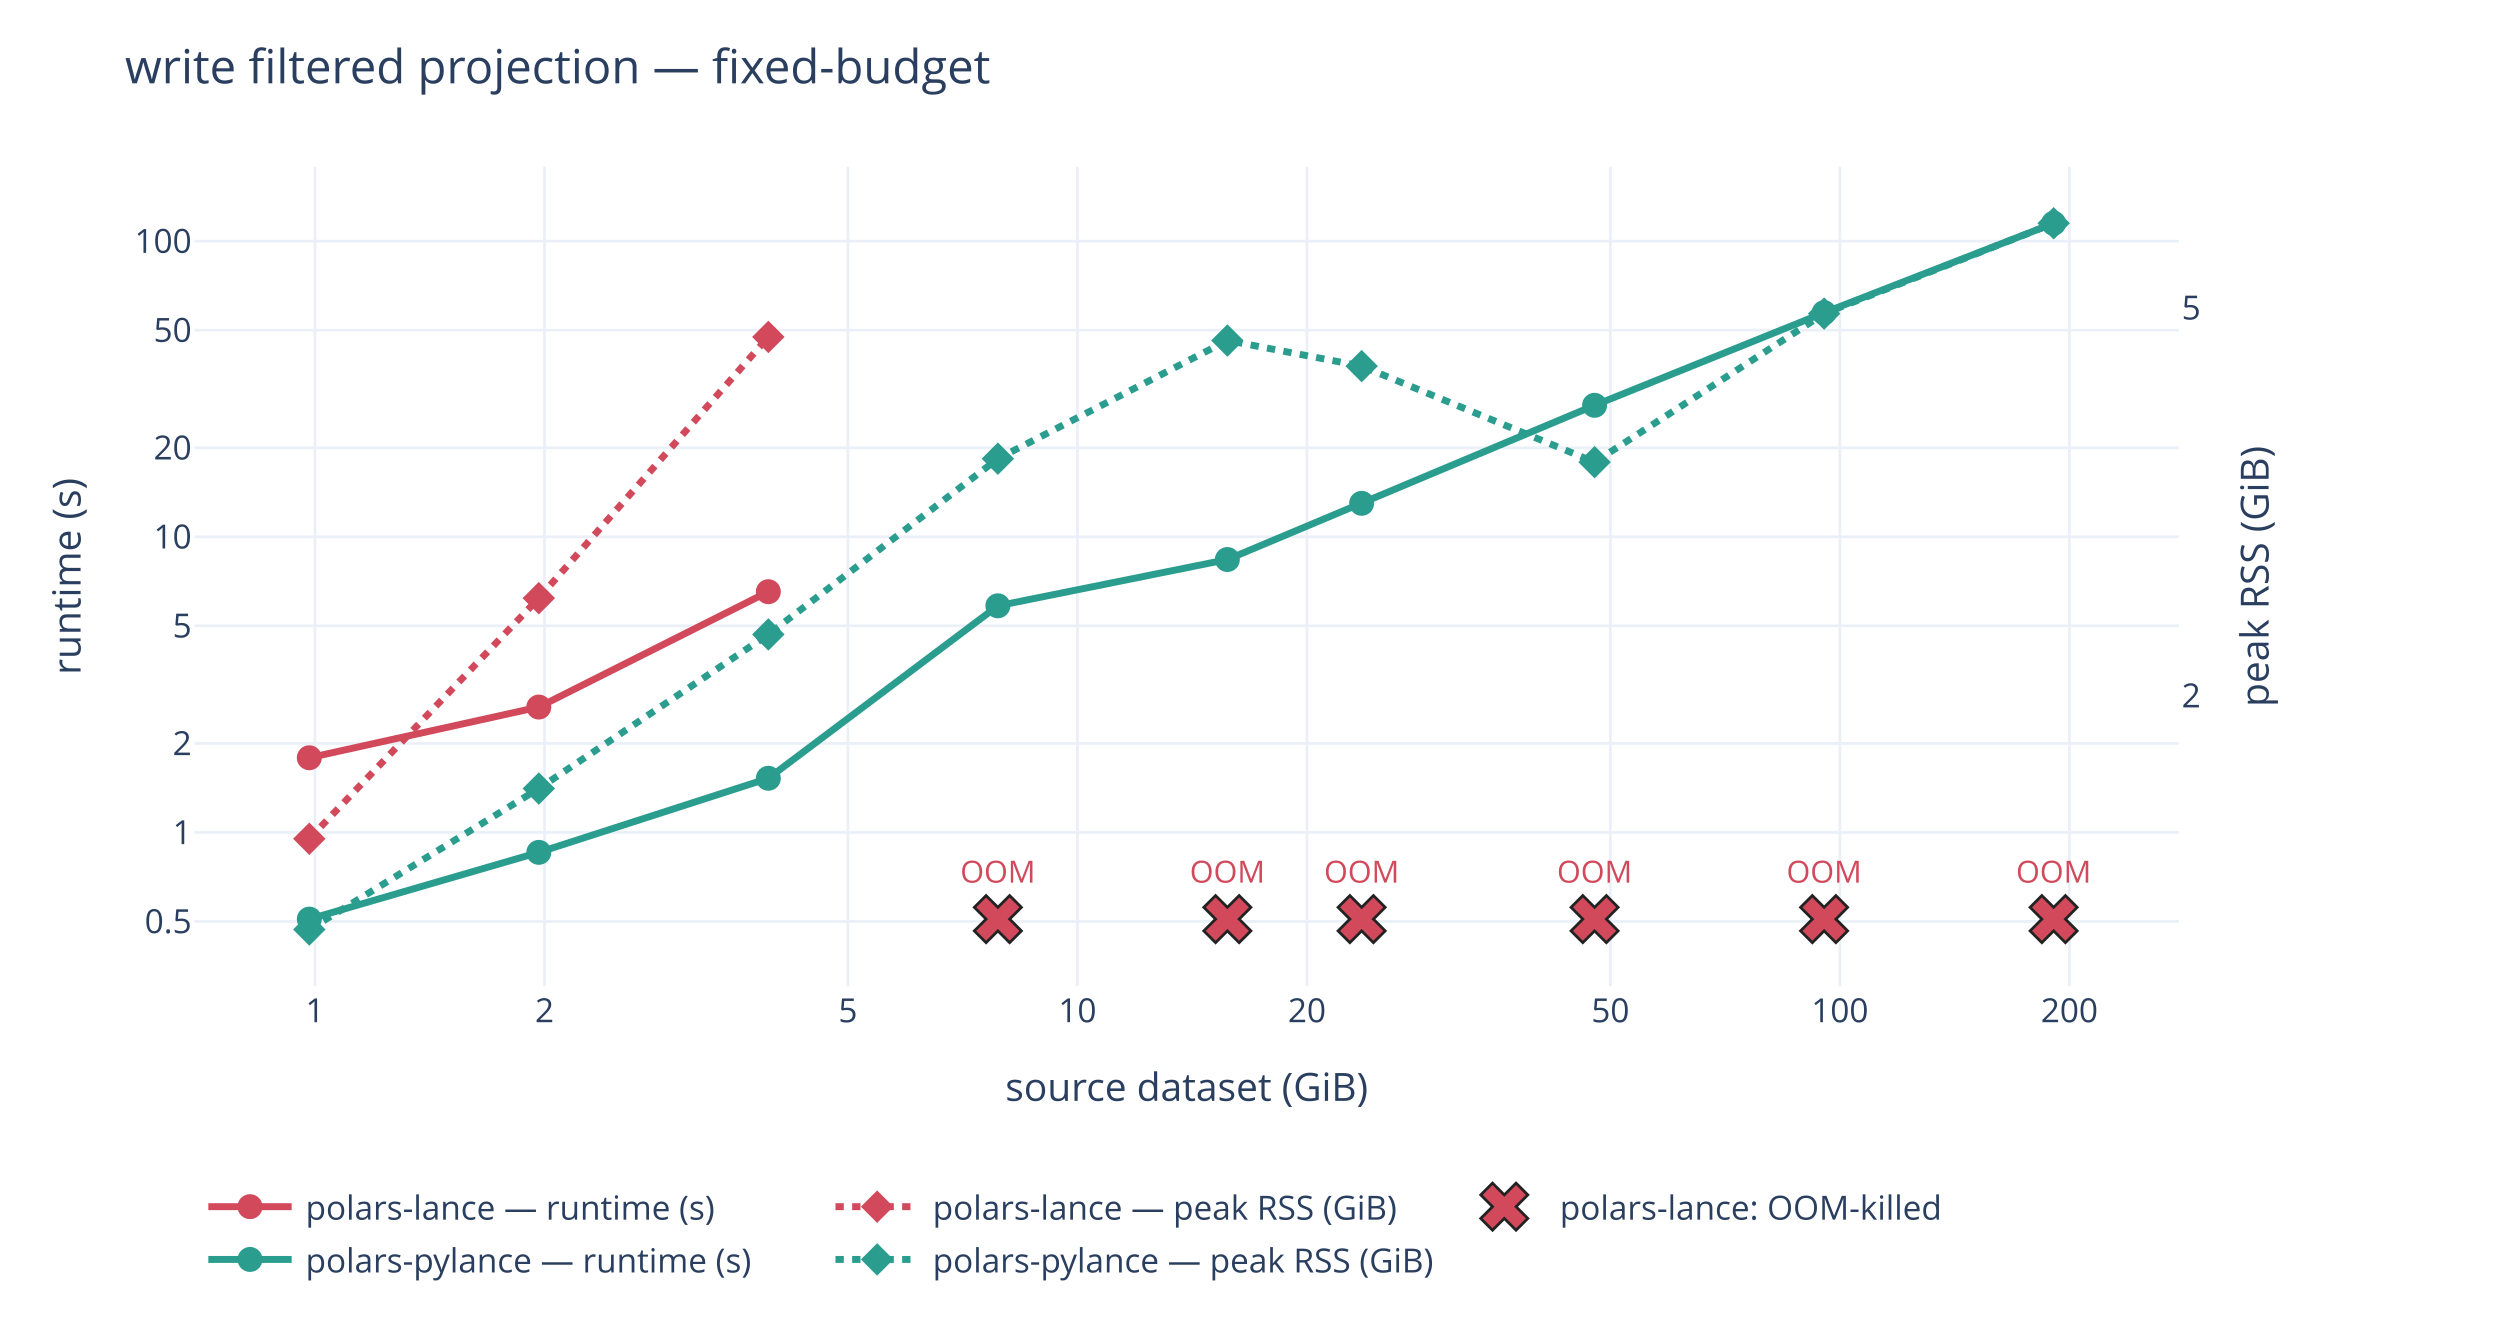
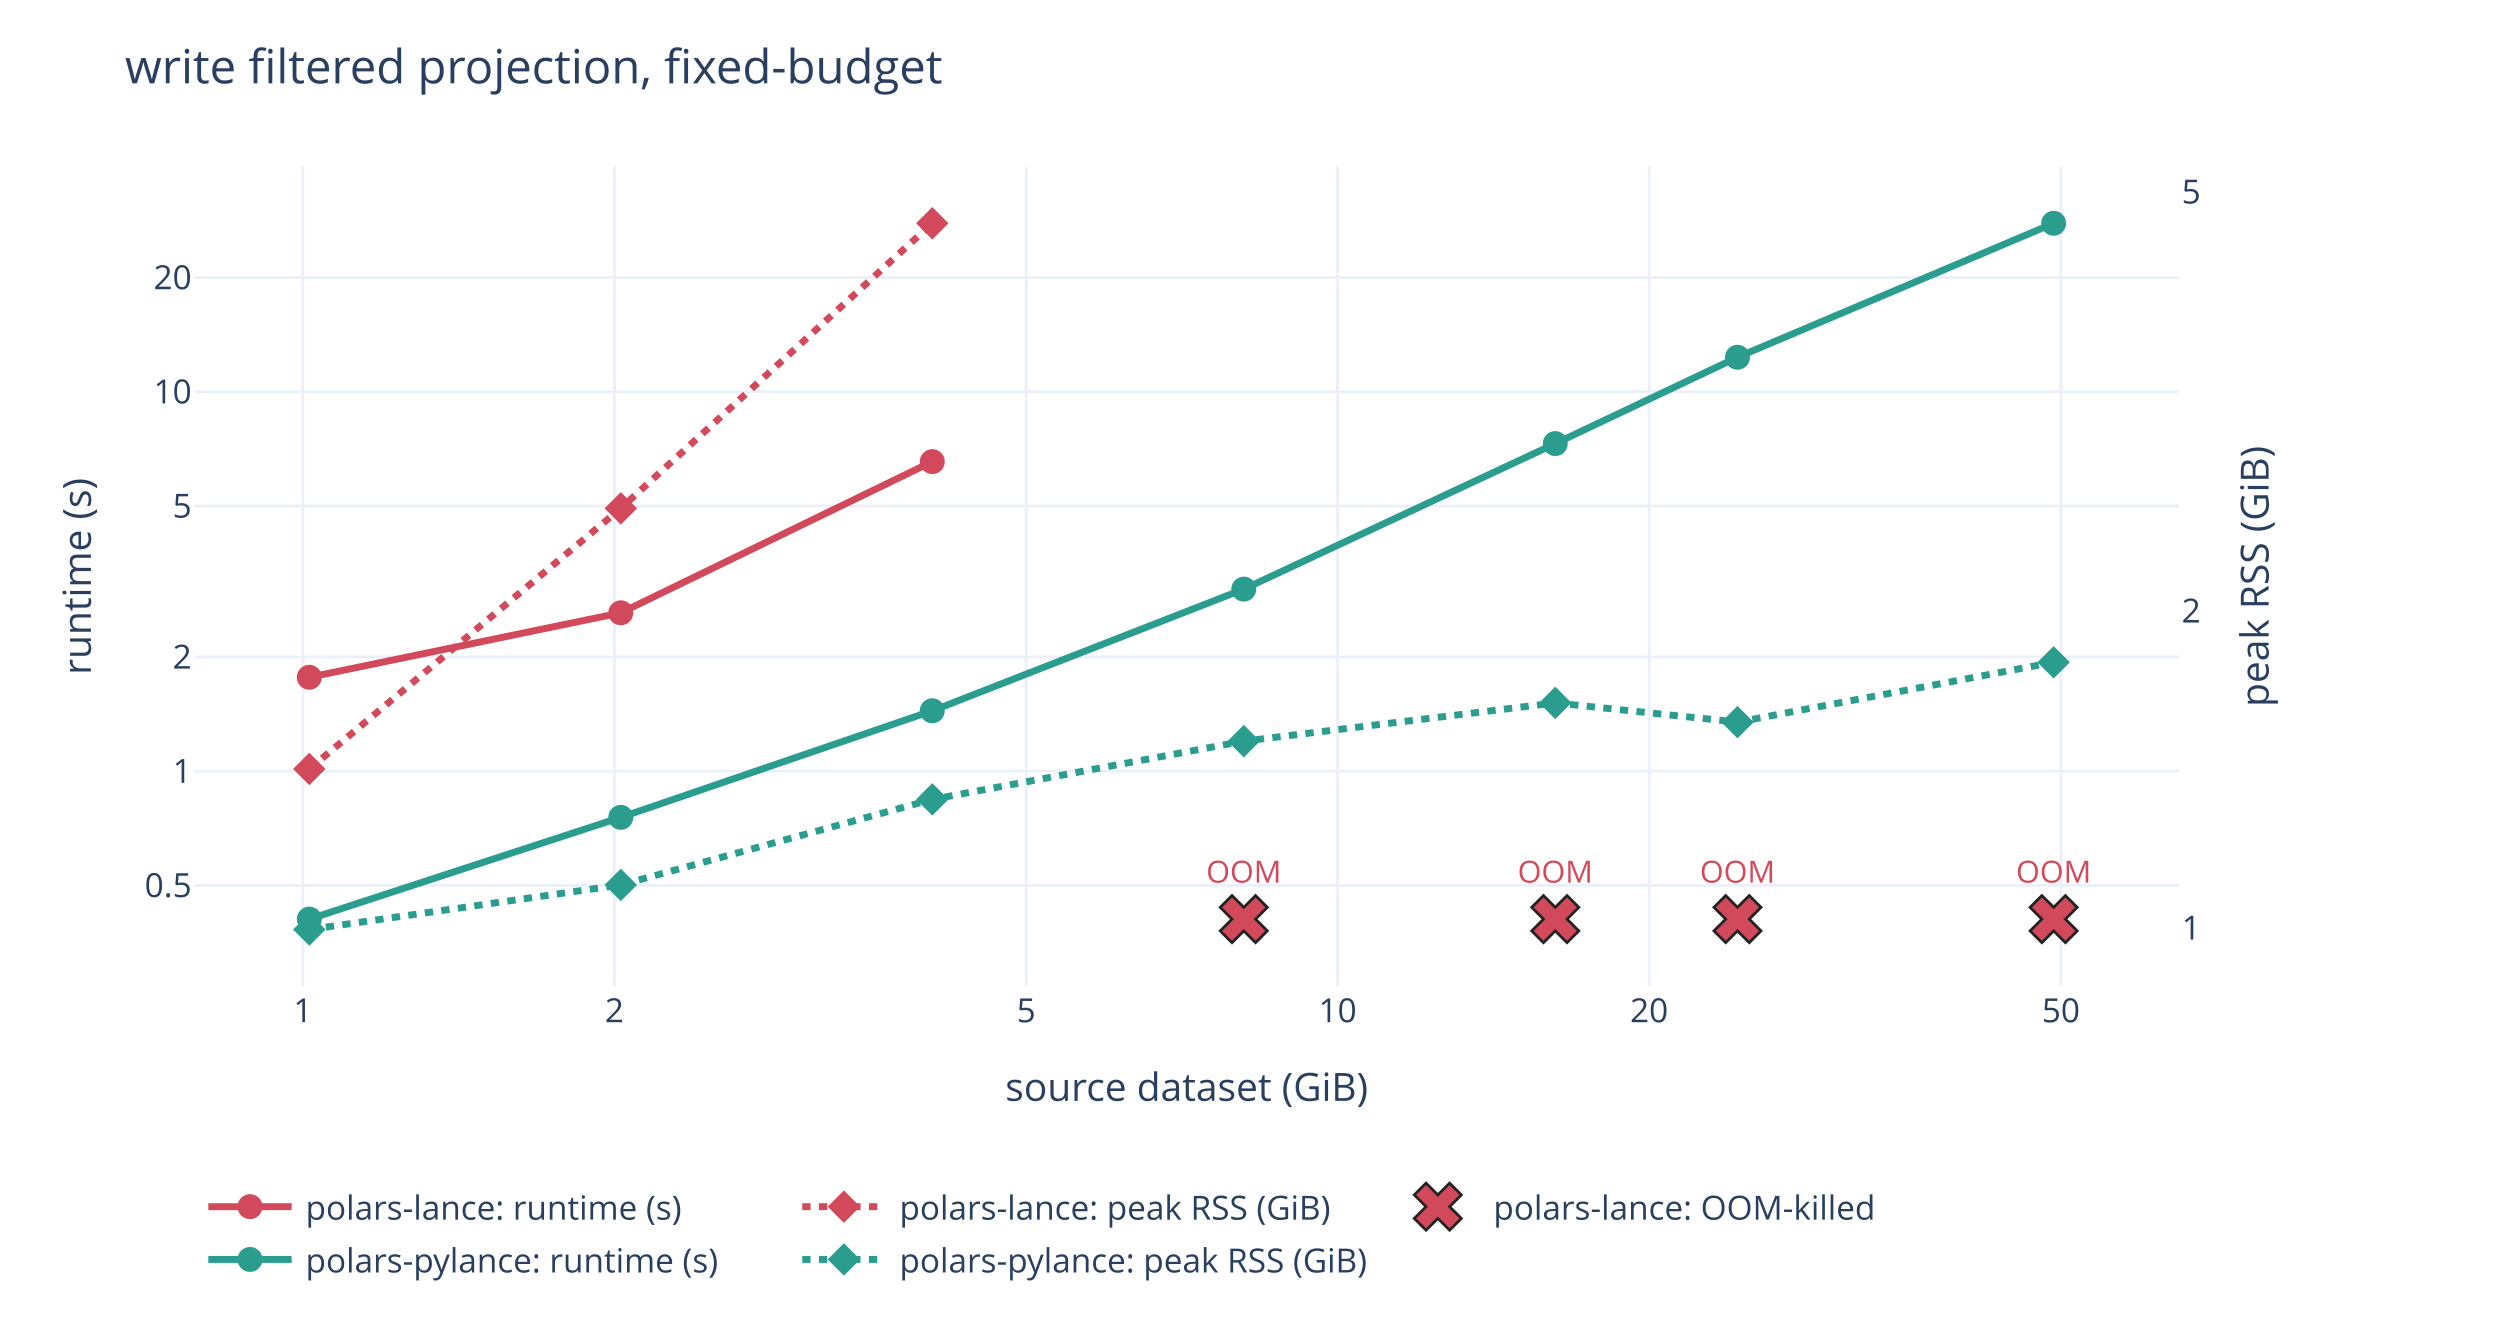
<svg xmlns="http://www.w3.org/2000/svg" class="main-svg" width="900" height="480" style="" viewBox="0 0 900 480">
  <rect x="0" y="0" width="900" height="480" style="fill: rgb(255, 255, 255); fill-opacity: 1;" />
-   <defs id="defs-734d30">
+   <defs id="defs-894ab2">
    <g class="clips">
-       <clipPath id="clip734d30xyplot" class="plotclip">
+       <clipPath id="clip894ab2xyplot" class="plotclip">
        <rect width="714.4" height="295" />
      </clipPath>
-       <clipPath id="clip734d30xy2plot" class="plotclip">
+       <clipPath id="clip894ab2xy2plot" class="plotclip">
        <rect width="714.4" height="295" />
      </clipPath>
-       <clipPath class="axesclip" id="clip734d30x">
+       <clipPath class="axesclip" id="clip894ab2x">
        <rect x="70" y="0" width="714.4" height="480" />
      </clipPath>
-       <clipPath class="axesclip" id="clip734d30y">
+       <clipPath class="axesclip" id="clip894ab2y">
        <rect x="0" y="60" width="900" height="295" />
      </clipPath>
-       <clipPath class="axesclip" id="clip734d30xy">
+       <clipPath class="axesclip" id="clip894ab2xy">
        <rect x="70" y="60" width="714.4" height="295" />
      </clipPath>
-       <clipPath class="axesclip" id="clip734d30y2">
+       <clipPath class="axesclip" id="clip894ab2y2">
        <rect x="0" y="60" width="900" height="295" />
      </clipPath>
-       <clipPath class="axesclip" id="clip734d30xy2">
+       <clipPath class="axesclip" id="clip894ab2xy2">
        <rect x="70" y="60" width="714.4" height="295" />
      </clipPath>
    </g>
    <g class="gradients" />
    <g class="patterns" />
  </defs>
  <g class="bglayer" />
  <g class="layer-below">
    <g class="imagelayer" />
    <g class="shapelayer" />
  </g>
  <g class="cartesianlayer">
    <g class="subplot xy">
      <g class="layer-subplot">
        <g class="shapelayer" />
        <g class="imagelayer" />
      </g>
      <g class="minor-gridlayer">
        <g class="x" />
        <g class="y" />
        <g class="y2" />
      </g>
      <g class="gridlayer">
        <g class="x">
-           <path class="xgrid crisp" transform="translate(113.39,0)" d="M0,60v295" style="stroke: rgb(235, 240, 248); stroke-opacity: 1; stroke-width: 1px;" />
-           <path class="xgrid crisp" transform="translate(196.02,0)" d="M0,60v295" style="stroke: rgb(235, 240, 248); stroke-opacity: 1; stroke-width: 1px;" />
-           <path class="xgrid crisp" transform="translate(305.24,0)" d="M0,60v295" style="stroke: rgb(235, 240, 248); stroke-opacity: 1; stroke-width: 1px;" />
-           <path class="xgrid crisp" transform="translate(387.87,0)" d="M0,60v295" style="stroke: rgb(235, 240, 248); stroke-opacity: 1; stroke-width: 1px;" />
-           <path class="xgrid crisp" transform="translate(470.5,0)" d="M0,60v295" style="stroke: rgb(235, 240, 248); stroke-opacity: 1; stroke-width: 1px;" />
-           <path class="xgrid crisp" transform="translate(579.73,0)" d="M0,60v295" style="stroke: rgb(235, 240, 248); stroke-opacity: 1; stroke-width: 1px;" />
-           <path class="xgrid crisp" transform="translate(662.35,0)" d="M0,60v295" style="stroke: rgb(235, 240, 248); stroke-opacity: 1; stroke-width: 1px;" />
-           <path class="xgrid crisp" transform="translate(744.98,0)" d="M0,60v295" style="stroke: rgb(235, 240, 248); stroke-opacity: 1; stroke-width: 1px;" />
+           <path class="xgrid crisp" transform="translate(109.03,0)" d="M0,60v295" style="stroke: rgb(235, 240, 248); stroke-opacity: 1; stroke-width: 1px;" />
+           <path class="xgrid crisp" transform="translate(221.17,0)" d="M0,60v295" style="stroke: rgb(235, 240, 248); stroke-opacity: 1; stroke-width: 1px;" />
+           <path class="xgrid crisp" transform="translate(369.41,0)" d="M0,60v295" style="stroke: rgb(235, 240, 248); stroke-opacity: 1; stroke-width: 1px;" />
+           <path class="xgrid crisp" transform="translate(481.54,0)" d="M0,60v295" style="stroke: rgb(235, 240, 248); stroke-opacity: 1; stroke-width: 1px;" />
+           <path class="xgrid crisp" transform="translate(593.68,0)" d="M0,60v295" style="stroke: rgb(235, 240, 248); stroke-opacity: 1; stroke-width: 1px;" />
+           <path class="xgrid crisp" transform="translate(741.92,0)" d="M0,60v295" style="stroke: rgb(235, 240, 248); stroke-opacity: 1; stroke-width: 1px;" />
        </g>
        <g class="y">
-           <path class="ygrid crisp" transform="translate(0,331.72)" d="M70,0h714.4" style="stroke: rgb(235, 240, 248); stroke-opacity: 1; stroke-width: 1px;" />
-           <path class="ygrid crisp" transform="translate(0,299.68)" d="M70,0h714.4" style="stroke: rgb(235, 240, 248); stroke-opacity: 1; stroke-width: 1px;" />
-           <path class="ygrid crisp" transform="translate(0,267.64)" d="M70,0h714.4" style="stroke: rgb(235, 240, 248); stroke-opacity: 1; stroke-width: 1px;" />
-           <path class="ygrid crisp" transform="translate(0,225.29)" d="M70,0h714.4" style="stroke: rgb(235, 240, 248); stroke-opacity: 1; stroke-width: 1px;" />
-           <path class="ygrid crisp" transform="translate(0,193.25)" d="M70,0h714.4" style="stroke: rgb(235, 240, 248); stroke-opacity: 1; stroke-width: 1px;" />
-           <path class="ygrid crisp" transform="translate(0,161.21)" d="M70,0h714.4" style="stroke: rgb(235, 240, 248); stroke-opacity: 1; stroke-width: 1px;" />
-           <path class="ygrid crisp" transform="translate(0,118.86)" d="M70,0h714.4" style="stroke: rgb(235, 240, 248); stroke-opacity: 1; stroke-width: 1px;" />
-           <path class="ygrid crisp" transform="translate(0,86.82)" d="M70,0h714.4" style="stroke: rgb(235, 240, 248); stroke-opacity: 1; stroke-width: 1px;" />
+           <path class="ygrid crisp" transform="translate(0,318.74)" d="M70,0h714.4" style="stroke: rgb(235, 240, 248); stroke-opacity: 1; stroke-width: 1px;" />
+           <path class="ygrid crisp" transform="translate(0,277.62)" d="M70,0h714.4" style="stroke: rgb(235, 240, 248); stroke-opacity: 1; stroke-width: 1px;" />
+           <path class="ygrid crisp" transform="translate(0,236.5)" d="M70,0h714.4" style="stroke: rgb(235, 240, 248); stroke-opacity: 1; stroke-width: 1px;" />
+           <path class="ygrid crisp" transform="translate(0,182.14)" d="M70,0h714.4" style="stroke: rgb(235, 240, 248); stroke-opacity: 1; stroke-width: 1px;" />
+           <path class="ygrid crisp" transform="translate(0,141.02)" d="M70,0h714.4" style="stroke: rgb(235, 240, 248); stroke-opacity: 1; stroke-width: 1px;" />
+           <path class="ygrid crisp" transform="translate(0,99.9)" d="M70,0h714.4" style="stroke: rgb(235, 240, 248); stroke-opacity: 1; stroke-width: 1px;" />
        </g>
        <g class="y2" />
      </g>
      <g class="zerolinelayer" />
      <g class="layer-between">
        <g class="shapelayer" />
        <g class="imagelayer" />
      </g>
      <path class="xlines-below" />
      <path class="ylines-below" />
      <g class="overlines-below">
        <path class="xy2-x" />
        <path class="xy2-y" />
      </g>
      <g class="xaxislayer-below" />
      <g class="yaxislayer-below" />
      <g class="overaxes-below">
        <g class="xy2-x" />
        <g class="xy2-y" />
      </g>
      <g class="overplot">
-         <g class="xy" transform="translate(70,60)" clip-path="url(#clip734d30xyplot)">
+         <g class="xy" transform="translate(70,60)" clip-path="url(#clip894ab2xyplot)">
          <g class="scatterlayer mlayer">
-             <g class="trace scatter tracea47432" style="stroke-miterlimit: 2; opacity: 1;">
+             <g class="trace scatter trace6fb5b0" style="stroke-miterlimit: 2; opacity: 1;">
              <g class="fills" />
              <g class="errorbars" />
              <g class="lines">
-                 <path class="js-line" d="M41.35,212.79L123.97,194.54L206.6,153.01" style="vector-effect: none; fill: none; stroke: rgb(209, 73, 91); stroke-opacity: 1; stroke-width: 2.5px; opacity: 1;" />
-               </g>
-               <g class="points">
-                 <path class="point" transform="translate(41.35,212.79)" d="M4.5,0A4.5,4.5 0 1,1 0,-4.5A4.5,4.5 0 0,1 4.5,0Z" style="opacity: 1; stroke-width: 0px; fill: rgb(209, 73, 91); fill-opacity: 1;" />
-                 <path class="point" transform="translate(123.97,194.54)" d="M4.5,0A4.5,4.5 0 1,1 0,-4.5A4.5,4.5 0 0,1 4.5,0Z" style="opacity: 1; stroke-width: 0px; fill: rgb(209, 73, 91); fill-opacity: 1;" />
-                 <path class="point" transform="translate(206.6,153.01)" d="M4.5,0A4.5,4.5 0 1,1 0,-4.5A4.5,4.5 0 0,1 4.5,0Z" style="opacity: 1; stroke-width: 0px; fill: rgb(209, 73, 91); fill-opacity: 1;" />
+                 <path class="js-line" d="M41.35,183.82L153.48,160.61L265.62,106.19" style="vector-effect: none; fill: none; stroke: rgb(209, 73, 91); stroke-opacity: 1; stroke-width: 2.5px; opacity: 1;" />
+               </g>
+               <g class="points">
+                 <path class="point" transform="translate(41.35,183.82)" d="M4.5,0A4.5,4.5 0 1,1 0,-4.5A4.5,4.5 0 0,1 4.5,0Z" style="opacity: 1; stroke-width: 0px; fill: rgb(209, 73, 91); fill-opacity: 1;" />
+                 <path class="point" transform="translate(153.48,160.61)" d="M4.5,0A4.5,4.5 0 1,1 0,-4.5A4.5,4.5 0 0,1 4.5,0Z" style="opacity: 1; stroke-width: 0px; fill: rgb(209, 73, 91); fill-opacity: 1;" />
+                 <path class="point" transform="translate(265.62,106.19)" d="M4.5,0A4.5,4.5 0 1,1 0,-4.5A4.5,4.5 0 0,1 4.5,0Z" style="opacity: 1; stroke-width: 0px; fill: rgb(209, 73, 91); fill-opacity: 1;" />
              </g>
              <g class="text" />
            </g>
-             <g class="trace scatter tracea87cd3" style="stroke-miterlimit: 2; opacity: 1;">
+             <g class="trace scatter trace734443" style="stroke-miterlimit: 2; opacity: 1;">
              <g class="fills" />
              <g class="errorbars" />
              <g class="lines" />
              <g class="points">
-                 <path class="point" transform="translate(289.23,270.88)" d="M0,4.24l4.24,4.24l4.24,-4.24l-4.24,-4.24l4.24,-4.24l-4.24,-4.24l-4.24,4.24l-4.24,-4.24l-4.24,4.24l4.24,4.24l-4.24,4.24l4.24,4.24Z" style="opacity: 1; stroke-width: 1px; fill: rgb(209, 73, 91); fill-opacity: 1; stroke: rgb(34, 34, 34); stroke-opacity: 1;" />
-                 <path class="point" transform="translate(371.85,270.88)" d="M0,4.24l4.24,4.24l4.24,-4.24l-4.24,-4.24l4.24,-4.24l-4.24,-4.24l-4.24,4.24l-4.24,-4.24l-4.24,4.24l4.24,4.24l-4.24,4.24l4.24,4.24Z" style="opacity: 1; stroke-width: 1px; fill: rgb(209, 73, 91); fill-opacity: 1; stroke: rgb(34, 34, 34); stroke-opacity: 1;" />
-                 <path class="point" transform="translate(420.19,270.88)" d="M0,4.24l4.24,4.24l4.24,-4.24l-4.24,-4.24l4.24,-4.24l-4.24,-4.24l-4.24,4.24l-4.24,-4.24l-4.24,4.24l4.24,4.24l-4.24,4.24l4.24,4.24Z" style="opacity: 1; stroke-width: 1px; fill: rgb(209, 73, 91); fill-opacity: 1; stroke: rgb(34, 34, 34); stroke-opacity: 1;" />
-                 <path class="point" transform="translate(504.05,270.88)" d="M0,4.24l4.24,4.24l4.24,-4.24l-4.24,-4.24l4.24,-4.24l-4.24,-4.24l-4.24,4.24l-4.24,-4.24l-4.24,4.24l4.24,4.24l-4.24,4.24l4.24,4.24Z" style="opacity: 1; stroke-width: 1px; fill: rgb(209, 73, 91); fill-opacity: 1; stroke: rgb(34, 34, 34); stroke-opacity: 1;" />
-                 <path class="point" transform="translate(586.68,270.88)" d="M0,4.24l4.24,4.24l4.24,-4.24l-4.24,-4.24l4.24,-4.24l-4.24,-4.24l-4.24,4.24l-4.24,-4.24l-4.24,4.24l4.24,4.24l-4.24,4.24l4.24,4.24Z" style="opacity: 1; stroke-width: 1px; fill: rgb(209, 73, 91); fill-opacity: 1; stroke: rgb(34, 34, 34); stroke-opacity: 1;" />
+                 <path class="point" transform="translate(377.76,270.88)" d="M0,4.24l4.24,4.24l4.24,-4.24l-4.24,-4.24l4.24,-4.24l-4.24,-4.24l-4.24,4.24l-4.24,-4.24l-4.24,4.24l4.24,4.24l-4.24,4.24l4.24,4.24Z" style="opacity: 1; stroke-width: 1px; fill: rgb(209, 73, 91); fill-opacity: 1; stroke: rgb(34, 34, 34); stroke-opacity: 1;" />
+                 <path class="point" transform="translate(489.89,270.88)" d="M0,4.24l4.24,4.24l4.24,-4.24l-4.24,-4.24l4.24,-4.24l-4.24,-4.24l-4.24,4.24l-4.24,-4.24l-4.24,4.24l4.24,4.24l-4.24,4.24l4.24,4.24Z" style="opacity: 1; stroke-width: 1px; fill: rgb(209, 73, 91); fill-opacity: 1; stroke: rgb(34, 34, 34); stroke-opacity: 1;" />
+                 <path class="point" transform="translate(555.49,270.88)" d="M0,4.24l4.24,4.24l4.24,-4.24l-4.24,-4.24l4.24,-4.24l-4.24,-4.24l-4.24,4.24l-4.24,-4.24l-4.24,4.24l4.24,4.24l-4.24,4.24l4.24,4.24Z" style="opacity: 1; stroke-width: 1px; fill: rgb(209, 73, 91); fill-opacity: 1; stroke: rgb(34, 34, 34); stroke-opacity: 1;" />
                <path class="point" transform="translate(669.31,270.88)" d="M0,4.24l4.24,4.24l4.24,-4.24l-4.24,-4.24l4.24,-4.24l-4.24,-4.24l-4.24,4.24l-4.24,-4.24l-4.24,4.24l4.24,4.24l-4.24,4.24l4.24,4.24Z" style="opacity: 1; stroke-width: 1px; fill: rgb(209, 73, 91); fill-opacity: 1; stroke: rgb(34, 34, 34); stroke-opacity: 1;" />
              </g>
              <g class="text">
                <g class="textpoint" transform="translate(0,-13.125)">
-                   <text x="289.23" y="270.88" text-anchor="middle" style="font-family: 'Open Sans', verdana, arial, sans-serif; font-size: 11px; fill: rgb(209, 73, 91); fill-opacity: 1; white-space: pre;">OOM</text>
+                   <text x="377.76" y="270.88" text-anchor="middle" style="font-family: 'Open Sans', verdana, arial, sans-serif; font-size: 11px; fill: rgb(209, 73, 91); fill-opacity: 1; white-space: pre;">OOM</text>
                </g>
                <g class="textpoint" transform="translate(0,-13.125)">
-                   <text x="371.85" y="270.88" text-anchor="middle" style="font-family: 'Open Sans', verdana, arial, sans-serif; font-size: 11px; fill: rgb(209, 73, 91); fill-opacity: 1; white-space: pre;">OOM</text>
+                   <text x="489.89" y="270.88" text-anchor="middle" style="font-family: 'Open Sans', verdana, arial, sans-serif; font-size: 11px; fill: rgb(209, 73, 91); fill-opacity: 1; white-space: pre;">OOM</text>
                </g>
                <g class="textpoint" transform="translate(0,-13.125)">
-                   <text x="420.19" y="270.88" text-anchor="middle" style="font-family: 'Open Sans', verdana, arial, sans-serif; font-size: 11px; fill: rgb(209, 73, 91); fill-opacity: 1; white-space: pre;">OOM</text>
-                 </g>
-                 <g class="textpoint" transform="translate(0,-13.125)">
-                   <text x="504.05" y="270.88" text-anchor="middle" style="font-family: 'Open Sans', verdana, arial, sans-serif; font-size: 11px; fill: rgb(209, 73, 91); fill-opacity: 1; white-space: pre;">OOM</text>
-                 </g>
-                 <g class="textpoint" transform="translate(0,-13.125)">
-                   <text x="586.68" y="270.88" text-anchor="middle" style="font-family: 'Open Sans', verdana, arial, sans-serif; font-size: 11px; fill: rgb(209, 73, 91); fill-opacity: 1; white-space: pre;">OOM</text>
+                   <text x="555.49" y="270.88" text-anchor="middle" style="font-family: 'Open Sans', verdana, arial, sans-serif; font-size: 11px; fill: rgb(209, 73, 91); fill-opacity: 1; white-space: pre;">OOM</text>
                </g>
                <g class="textpoint" transform="translate(0,-13.125)">
                  <text x="669.31" y="270.88" text-anchor="middle" style="font-family: 'Open Sans', verdana, arial, sans-serif; font-size: 11px; fill: rgb(209, 73, 91); fill-opacity: 1; white-space: pre;">OOM</text>
                </g>
              </g>
            </g>
-             <g class="trace scatter tracefac0ed" style="stroke-miterlimit: 2; opacity: 1;">
+             <g class="trace scatter trace8bc7da" style="stroke-miterlimit: 2; opacity: 1;">
              <g class="fills" />
              <g class="errorbars" />
              <g class="lines">
-                 <path class="js-line" d="M41.35,270.88L123.97,246.85L206.6,220.18L289.23,158.09L371.85,141.43L504.05,85.91L586.68,52.56L669.31,20.38" style="vector-effect: none; fill: none; stroke: rgb(42, 157, 143); stroke-opacity: 1; stroke-width: 2.5px; opacity: 1;" />
+                 <path class="js-line" d="M41.35,270.88L153.48,234.25L265.62,195.88L377.76,152.08L489.89,99.69L555.49,68.61L669.31,20.38" style="vector-effect: none; fill: none; stroke: rgb(42, 157, 143); stroke-opacity: 1; stroke-width: 2.5px; opacity: 1;" />
              </g>
              <g class="points">
                <path class="point" transform="translate(41.35,270.88)" d="M4.5,0A4.5,4.5 0 1,1 0,-4.5A4.5,4.5 0 0,1 4.5,0Z" style="opacity: 1; stroke-width: 0px; fill: rgb(42, 157, 143); fill-opacity: 1;" />
-                 <path class="point" transform="translate(123.97,246.85)" d="M4.5,0A4.5,4.5 0 1,1 0,-4.5A4.5,4.5 0 0,1 4.5,0Z" style="opacity: 1; stroke-width: 0px; fill: rgb(42, 157, 143); fill-opacity: 1;" />
-                 <path class="point" transform="translate(206.6,220.18)" d="M4.5,0A4.5,4.5 0 1,1 0,-4.5A4.5,4.5 0 0,1 4.5,0Z" style="opacity: 1; stroke-width: 0px; fill: rgb(42, 157, 143); fill-opacity: 1;" />
-                 <path class="point" transform="translate(289.23,158.09)" d="M4.5,0A4.5,4.5 0 1,1 0,-4.5A4.5,4.5 0 0,1 4.5,0Z" style="opacity: 1; stroke-width: 0px; fill: rgb(42, 157, 143); fill-opacity: 1;" />
-                 <path class="point" transform="translate(371.85,141.43)" d="M4.5,0A4.5,4.5 0 1,1 0,-4.5A4.5,4.5 0 0,1 4.5,0Z" style="opacity: 1; stroke-width: 0px; fill: rgb(42, 157, 143); fill-opacity: 1;" />
-                 <path class="point" transform="translate(420.19,121.2)" d="M4.5,0A4.5,4.5 0 1,1 0,-4.5A4.5,4.5 0 0,1 4.5,0Z" style="opacity: 1; stroke-width: 0px; fill: rgb(42, 157, 143); fill-opacity: 1;" />
-                 <path class="point" transform="translate(504.05,85.91)" d="M4.5,0A4.5,4.5 0 1,1 0,-4.5A4.5,4.5 0 0,1 4.5,0Z" style="opacity: 1; stroke-width: 0px; fill: rgb(42, 157, 143); fill-opacity: 1;" />
-                 <path class="point" transform="translate(586.68,52.56)" d="M4.5,0A4.5,4.5 0 1,1 0,-4.5A4.5,4.5 0 0,1 4.5,0Z" style="opacity: 1; stroke-width: 0px; fill: rgb(42, 157, 143); fill-opacity: 1;" />
+                 <path class="point" transform="translate(153.48,234.25)" d="M4.5,0A4.5,4.5 0 1,1 0,-4.5A4.5,4.5 0 0,1 4.5,0Z" style="opacity: 1; stroke-width: 0px; fill: rgb(42, 157, 143); fill-opacity: 1;" />
+                 <path class="point" transform="translate(265.62,195.88)" d="M4.5,0A4.5,4.5 0 1,1 0,-4.5A4.5,4.5 0 0,1 4.5,0Z" style="opacity: 1; stroke-width: 0px; fill: rgb(42, 157, 143); fill-opacity: 1;" />
+                 <path class="point" transform="translate(377.76,152.08)" d="M4.5,0A4.5,4.5 0 1,1 0,-4.5A4.5,4.5 0 0,1 4.5,0Z" style="opacity: 1; stroke-width: 0px; fill: rgb(42, 157, 143); fill-opacity: 1;" />
+                 <path class="point" transform="translate(489.89,99.69)" d="M4.5,0A4.5,4.5 0 1,1 0,-4.5A4.5,4.5 0 0,1 4.5,0Z" style="opacity: 1; stroke-width: 0px; fill: rgb(42, 157, 143); fill-opacity: 1;" />
+                 <path class="point" transform="translate(555.49,68.61)" d="M4.5,0A4.5,4.5 0 1,1 0,-4.5A4.5,4.5 0 0,1 4.5,0Z" style="opacity: 1; stroke-width: 0px; fill: rgb(42, 157, 143); fill-opacity: 1;" />
                <path class="point" transform="translate(669.31,20.38)" d="M4.5,0A4.5,4.5 0 1,1 0,-4.5A4.5,4.5 0 0,1 4.5,0Z" style="opacity: 1; stroke-width: 0px; fill: rgb(42, 157, 143); fill-opacity: 1;" />
              </g>
              <g class="text" />
            </g>
          </g>
        </g>
-         <g class="xy2" transform="translate(70,60)" clip-path="url(#clip734d30xy2plot)">
+         <g class="xy2" transform="translate(70,60)" clip-path="url(#clip894ab2xy2plot)">
          <g class="scatterlayer mlayer">
-             <g class="trace scatter trace90b57f" style="stroke-miterlimit: 2; opacity: 1;">
+             <g class="trace scatter trace39bca2" style="stroke-miterlimit: 2; opacity: 1;">
              <g class="fills" />
              <g class="errorbars" />
              <g class="lines">
-                 <path class="js-line" d="M41.35,241.96L123.97,155.34L206.6,61.3" style="vector-effect: none; fill: none; stroke: rgb(209, 73, 91); stroke-opacity: 1; stroke-dasharray: 3px, 3px; stroke-width: 2.5px; opacity: 1;" />
-               </g>
-               <g class="points">
-                 <path class="point" transform="translate(41.35,241.96)" d="M5.85,0L0,5.85L-5.85,0L0,-5.85Z" style="opacity: 1; stroke-width: 0px; fill: rgb(209, 73, 91); fill-opacity: 1;" />
-                 <path class="point" transform="translate(123.97,155.34)" d="M5.85,0L0,5.85L-5.85,0L0,-5.85Z" style="opacity: 1; stroke-width: 0px; fill: rgb(209, 73, 91); fill-opacity: 1;" />
-                 <path class="point" transform="translate(206.6,61.3)" d="M5.85,0L0,5.85L-5.85,0L0,-5.85Z" style="opacity: 1; stroke-width: 0px; fill: rgb(209, 73, 91); fill-opacity: 1;" />
+                 <path class="js-line" d="M41.35,216.83L153.48,123.01L265.62,20.38" style="vector-effect: none; fill: none; stroke: rgb(209, 73, 91); stroke-opacity: 1; stroke-dasharray: 3px, 3px; stroke-width: 2.5px; opacity: 1;" />
+               </g>
+               <g class="points">
+                 <path class="point" transform="translate(41.35,216.83)" d="M5.85,0L0,5.85L-5.85,0L0,-5.85Z" style="opacity: 1; stroke-width: 0px; fill: rgb(209, 73, 91); fill-opacity: 1;" />
+                 <path class="point" transform="translate(153.48,123.01)" d="M5.85,0L0,5.85L-5.85,0L0,-5.85Z" style="opacity: 1; stroke-width: 0px; fill: rgb(209, 73, 91); fill-opacity: 1;" />
+                 <path class="point" transform="translate(265.62,20.38)" d="M5.85,0L0,5.85L-5.85,0L0,-5.85Z" style="opacity: 1; stroke-width: 0px; fill: rgb(209, 73, 91); fill-opacity: 1;" />
              </g>
              <g class="text" />
            </g>
-             <g class="trace scatter traced96ccb" style="stroke-miterlimit: 2; opacity: 1;">
+             <g class="trace scatter tracebb9ebd" style="stroke-miterlimit: 2; opacity: 1;">
              <g class="fills" />
              <g class="errorbars" />
              <g class="lines">
-                 <path class="js-line" d="M41.35,274.62L123.97,223.88L206.6,168.4L289.23,105.13L371.85,62.59L420.19,71.8L504.05,106.37L586.68,52.9L669.31,20.38" style="vector-effect: none; fill: none; stroke: rgb(42, 157, 143); stroke-opacity: 1; stroke-dasharray: 3px, 3px; stroke-width: 2.5px; opacity: 1;" />
-               </g>
-               <g class="points">
-                 <path class="point" transform="translate(41.35,274.62)" d="M5.85,0L0,5.85L-5.85,0L0,-5.85Z" style="opacity: 1; stroke-width: 0px; fill: rgb(42, 157, 143); fill-opacity: 1;" />
-                 <path class="point" transform="translate(123.97,223.88)" d="M5.85,0L0,5.85L-5.85,0L0,-5.85Z" style="opacity: 1; stroke-width: 0px; fill: rgb(42, 157, 143); fill-opacity: 1;" />
-                 <path class="point" transform="translate(206.6,168.4)" d="M5.85,0L0,5.85L-5.85,0L0,-5.85Z" style="opacity: 1; stroke-width: 0px; fill: rgb(42, 157, 143); fill-opacity: 1;" />
-                 <path class="point" transform="translate(289.23,105.13)" d="M5.85,0L0,5.85L-5.85,0L0,-5.85Z" style="opacity: 1; stroke-width: 0px; fill: rgb(42, 157, 143); fill-opacity: 1;" />
-                 <path class="point" transform="translate(371.85,62.59)" d="M5.85,0L0,5.85L-5.85,0L0,-5.85Z" style="opacity: 1; stroke-width: 0px; fill: rgb(42, 157, 143); fill-opacity: 1;" />
-                 <path class="point" transform="translate(420.19,71.8)" d="M5.85,0L0,5.85L-5.85,0L0,-5.85Z" style="opacity: 1; stroke-width: 0px; fill: rgb(42, 157, 143); fill-opacity: 1;" />
-                 <path class="point" transform="translate(504.05,106.37)" d="M5.85,0L0,5.85L-5.85,0L0,-5.85Z" style="opacity: 1; stroke-width: 0px; fill: rgb(42, 157, 143); fill-opacity: 1;" />
-                 <path class="point" transform="translate(586.68,52.9)" d="M5.85,0L0,5.85L-5.85,0L0,-5.85Z" style="opacity: 1; stroke-width: 0px; fill: rgb(42, 157, 143); fill-opacity: 1;" />
-                 <path class="point" transform="translate(669.31,20.38)" d="M5.85,0L0,5.85L-5.85,0L0,-5.85Z" style="opacity: 1; stroke-width: 0px; fill: rgb(42, 157, 143); fill-opacity: 1;" />
+                 <path class="js-line" d="M41.35,274.63L153.48,258.56L265.62,227.78L377.76,206.81L489.89,193.04L555.49,199.96L669.31,178.43" style="vector-effect: none; fill: none; stroke: rgb(42, 157, 143); stroke-opacity: 1; stroke-dasharray: 3px, 3px; stroke-width: 2.5px; opacity: 1;" />
+               </g>
+               <g class="points">
+                 <path class="point" transform="translate(41.35,274.63)" d="M5.85,0L0,5.85L-5.85,0L0,-5.85Z" style="opacity: 1; stroke-width: 0px; fill: rgb(42, 157, 143); fill-opacity: 1;" />
+                 <path class="point" transform="translate(153.48,258.56)" d="M5.85,0L0,5.85L-5.85,0L0,-5.85Z" style="opacity: 1; stroke-width: 0px; fill: rgb(42, 157, 143); fill-opacity: 1;" />
+                 <path class="point" transform="translate(265.62,227.78)" d="M5.85,0L0,5.85L-5.85,0L0,-5.85Z" style="opacity: 1; stroke-width: 0px; fill: rgb(42, 157, 143); fill-opacity: 1;" />
+                 <path class="point" transform="translate(377.76,206.81)" d="M5.85,0L0,5.85L-5.85,0L0,-5.85Z" style="opacity: 1; stroke-width: 0px; fill: rgb(42, 157, 143); fill-opacity: 1;" />
+                 <path class="point" transform="translate(489.89,193.04)" d="M5.85,0L0,5.85L-5.85,0L0,-5.85Z" style="opacity: 1; stroke-width: 0px; fill: rgb(42, 157, 143); fill-opacity: 1;" />
+                 <path class="point" transform="translate(555.49,199.96)" d="M5.85,0L0,5.85L-5.85,0L0,-5.85Z" style="opacity: 1; stroke-width: 0px; fill: rgb(42, 157, 143); fill-opacity: 1;" />
+                 <path class="point" transform="translate(669.31,178.43)" d="M5.85,0L0,5.85L-5.85,0L0,-5.85Z" style="opacity: 1; stroke-width: 0px; fill: rgb(42, 157, 143); fill-opacity: 1;" />
              </g>
              <g class="text" />
            </g>
          </g>
        </g>
      </g>
      <g class="zerolinelayer-above" />
      <path class="xlines-above crisp" d="M0,0" style="fill: none;" />
      <path class="ylines-above crisp" d="M0,0" style="fill: none;" />
      <g class="overlines-above">
        <path class="xy2-x crisp" d="M0,0" style="fill: none;" />
        <path class="xy2-y crisp" d="M0,0" style="fill: none;" />
      </g>
      <g class="xaxislayer-above">
        <g class="xtick">
-           <text text-anchor="middle" x="0" y="368" transform="translate(113.39,0)" style="font-family: 'Open Sans', verdana, arial, sans-serif; font-size: 12px; fill: rgb(42, 63, 95); fill-opacity: 1; white-space: pre;">1</text>
-         </g>
-         <g class="xtick">
-           <text text-anchor="middle" x="0" y="368" style="font-family: 'Open Sans', verdana, arial, sans-serif; font-size: 12px; fill: rgb(42, 63, 95); fill-opacity: 1; white-space: pre;" transform="translate(196.02,0)">2</text>
-         </g>
-         <g class="xtick">
-           <text text-anchor="middle" x="0" y="368" style="font-family: 'Open Sans', verdana, arial, sans-serif; font-size: 12px; fill: rgb(42, 63, 95); fill-opacity: 1; white-space: pre;" transform="translate(305.24,0)">5</text>
-         </g>
-         <g class="xtick">
-           <text text-anchor="middle" x="0" y="368" style="font-family: 'Open Sans', verdana, arial, sans-serif; font-size: 12px; fill: rgb(42, 63, 95); fill-opacity: 1; white-space: pre;" transform="translate(387.87,0)">10</text>
-         </g>
-         <g class="xtick">
-           <text text-anchor="middle" x="0" y="368" style="font-family: 'Open Sans', verdana, arial, sans-serif; font-size: 12px; fill: rgb(42, 63, 95); fill-opacity: 1; white-space: pre;" transform="translate(470.5,0)">20</text>
-         </g>
-         <g class="xtick">
-           <text text-anchor="middle" x="0" y="368" style="font-family: 'Open Sans', verdana, arial, sans-serif; font-size: 12px; fill: rgb(42, 63, 95); fill-opacity: 1; white-space: pre;" transform="translate(579.73,0)">50</text>
-         </g>
-         <g class="xtick">
-           <text text-anchor="middle" x="0" y="368" style="font-family: 'Open Sans', verdana, arial, sans-serif; font-size: 12px; fill: rgb(42, 63, 95); fill-opacity: 1; white-space: pre;" transform="translate(662.35,0)">100</text>
-         </g>
-         <g class="xtick">
-           <text text-anchor="middle" x="0" y="368" style="font-family: 'Open Sans', verdana, arial, sans-serif; font-size: 12px; fill: rgb(42, 63, 95); fill-opacity: 1; white-space: pre;" transform="translate(744.98,0)">200</text>
+           <text text-anchor="middle" x="0" y="368" transform="translate(109.03,0)" style="font-family: 'Open Sans', verdana, arial, sans-serif; font-size: 12px; fill: rgb(42, 63, 95); fill-opacity: 1; white-space: pre;">1</text>
+         </g>
+         <g class="xtick">
+           <text text-anchor="middle" x="0" y="368" style="font-family: 'Open Sans', verdana, arial, sans-serif; font-size: 12px; fill: rgb(42, 63, 95); fill-opacity: 1; white-space: pre;" transform="translate(221.17,0)">2</text>
+         </g>
+         <g class="xtick">
+           <text text-anchor="middle" x="0" y="368" style="font-family: 'Open Sans', verdana, arial, sans-serif; font-size: 12px; fill: rgb(42, 63, 95); fill-opacity: 1; white-space: pre;" transform="translate(369.41,0)">5</text>
+         </g>
+         <g class="xtick">
+           <text text-anchor="middle" x="0" y="368" style="font-family: 'Open Sans', verdana, arial, sans-serif; font-size: 12px; fill: rgb(42, 63, 95); fill-opacity: 1; white-space: pre;" transform="translate(481.54,0)">10</text>
+         </g>
+         <g class="xtick">
+           <text text-anchor="middle" x="0" y="368" style="font-family: 'Open Sans', verdana, arial, sans-serif; font-size: 12px; fill: rgb(42, 63, 95); fill-opacity: 1; white-space: pre;" transform="translate(593.68,0)">20</text>
+         </g>
+         <g class="xtick">
+           <text text-anchor="middle" x="0" y="368" style="font-family: 'Open Sans', verdana, arial, sans-serif; font-size: 12px; fill: rgb(42, 63, 95); fill-opacity: 1; white-space: pre;" transform="translate(741.92,0)">50</text>
        </g>
      </g>
      <g class="yaxislayer-above">
        <g class="ytick">
-           <text text-anchor="end" x="69" y="4.2" transform="translate(0,331.72)" style="font-family: 'Open Sans', verdana, arial, sans-serif; font-size: 12px; fill: rgb(42, 63, 95); fill-opacity: 1; white-space: pre;">0.5</text>
-         </g>
-         <g class="ytick">
-           <text text-anchor="end" x="69" y="4.2" style="font-family: 'Open Sans', verdana, arial, sans-serif; font-size: 12px; fill: rgb(42, 63, 95); fill-opacity: 1; white-space: pre;" transform="translate(0,299.68)">1</text>
-         </g>
-         <g class="ytick">
-           <text text-anchor="end" x="69" y="4.2" style="font-family: 'Open Sans', verdana, arial, sans-serif; font-size: 12px; fill: rgb(42, 63, 95); fill-opacity: 1; white-space: pre;" transform="translate(0,267.64)">2</text>
-         </g>
-         <g class="ytick">
-           <text text-anchor="end" x="69" y="4.2" style="font-family: 'Open Sans', verdana, arial, sans-serif; font-size: 12px; fill: rgb(42, 63, 95); fill-opacity: 1; white-space: pre;" transform="translate(0,225.29)">5</text>
-         </g>
-         <g class="ytick">
-           <text text-anchor="end" x="69" y="4.2" style="font-family: 'Open Sans', verdana, arial, sans-serif; font-size: 12px; fill: rgb(42, 63, 95); fill-opacity: 1; white-space: pre;" transform="translate(0,193.25)">10</text>
-         </g>
-         <g class="ytick">
-           <text text-anchor="end" x="69" y="4.2" style="font-family: 'Open Sans', verdana, arial, sans-serif; font-size: 12px; fill: rgb(42, 63, 95); fill-opacity: 1; white-space: pre;" transform="translate(0,161.21)">20</text>
-         </g>
-         <g class="ytick">
-           <text text-anchor="end" x="69" y="4.2" style="font-family: 'Open Sans', verdana, arial, sans-serif; font-size: 12px; fill: rgb(42, 63, 95); fill-opacity: 1; white-space: pre;" transform="translate(0,118.86)">50</text>
-         </g>
-         <g class="ytick">
-           <text text-anchor="end" x="69" y="4.2" style="font-family: 'Open Sans', verdana, arial, sans-serif; font-size: 12px; fill: rgb(42, 63, 95); fill-opacity: 1; white-space: pre;" transform="translate(0,86.82)">100</text>
+           <text text-anchor="end" x="69" y="4.2" transform="translate(0,318.74)" style="font-family: 'Open Sans', verdana, arial, sans-serif; font-size: 12px; fill: rgb(42, 63, 95); fill-opacity: 1; white-space: pre;">0.5</text>
+         </g>
+         <g class="ytick">
+           <text text-anchor="end" x="69" y="4.2" style="font-family: 'Open Sans', verdana, arial, sans-serif; font-size: 12px; fill: rgb(42, 63, 95); fill-opacity: 1; white-space: pre;" transform="translate(0,277.62)">1</text>
+         </g>
+         <g class="ytick">
+           <text text-anchor="end" x="69" y="4.2" style="font-family: 'Open Sans', verdana, arial, sans-serif; font-size: 12px; fill: rgb(42, 63, 95); fill-opacity: 1; white-space: pre;" transform="translate(0,236.5)">2</text>
+         </g>
+         <g class="ytick">
+           <text text-anchor="end" x="69" y="4.2" style="font-family: 'Open Sans', verdana, arial, sans-serif; font-size: 12px; fill: rgb(42, 63, 95); fill-opacity: 1; white-space: pre;" transform="translate(0,182.14)">5</text>
+         </g>
+         <g class="ytick">
+           <text text-anchor="end" x="69" y="4.2" style="font-family: 'Open Sans', verdana, arial, sans-serif; font-size: 12px; fill: rgb(42, 63, 95); fill-opacity: 1; white-space: pre;" transform="translate(0,141.02)">10</text>
+         </g>
+         <g class="ytick">
+           <text text-anchor="end" x="69" y="4.2" style="font-family: 'Open Sans', verdana, arial, sans-serif; font-size: 12px; fill: rgb(42, 63, 95); fill-opacity: 1; white-space: pre;" transform="translate(0,99.9)">20</text>
        </g>
      </g>
      <g class="overaxes-above">
        <g class="xy2-x" />
        <g class="xy2-y">
          <g class="y2tick">
-             <text text-anchor="start" x="785.4" y="4.2" transform="translate(0,250.45)" style="font-family: 'Open Sans', verdana, arial, sans-serif; font-size: 12px; fill: rgb(42, 63, 95); fill-opacity: 1; white-space: pre;">2</text>
+             <text text-anchor="start" x="785.4" y="4.2" transform="translate(0,334.02)" style="font-family: 'Open Sans', verdana, arial, sans-serif; font-size: 12px; fill: rgb(42, 63, 95); fill-opacity: 1; white-space: pre;">1</text>
          </g>
          <g class="y2tick">
-             <text text-anchor="start" x="785.4" y="4.2" style="font-family: 'Open Sans', verdana, arial, sans-serif; font-size: 12px; fill: rgb(42, 63, 95); fill-opacity: 1; white-space: pre;" transform="translate(0,110.81)">5</text>
+             <text text-anchor="start" x="785.4" y="4.2" style="font-family: 'Open Sans', verdana, arial, sans-serif; font-size: 12px; fill: rgb(42, 63, 95); fill-opacity: 1; white-space: pre;" transform="translate(0,219.91)">2</text>
+           </g>
+           <g class="y2tick">
+             <text text-anchor="start" x="785.4" y="4.2" style="font-family: 'Open Sans', verdana, arial, sans-serif; font-size: 12px; fill: rgb(42, 63, 95); fill-opacity: 1; white-space: pre;" transform="translate(0,69.06)">5</text>
          </g>
        </g>
      </g>
    </g>
    <g class="subplot xy2" />
  </g>
  <g class="polarlayer" />
  <g class="smithlayer" />
  <g class="ternarylayer" />
  <g class="geolayer" />
  <g class="funnelarealayer" />
  <g class="pielayer" />
  <g class="iciclelayer" />
  <g class="treemaplayer" />
  <g class="sunburstlayer" />
  <g class="glimages" />
-   <defs id="topdefs-734d30">
+   <defs id="topdefs-894ab2">
    <g class="clips" />
-     <clipPath id="legend734d30">
-       <rect width="634" height="48" x="0" y="0" />
+     <clipPath id="legend894ab2">
+       <rect width="610" height="48" x="0" y="0" />
    </clipPath>
  </defs>
  <g class="layer-above">
    <g class="imagelayer" />
    <g class="shapelayer" />
  </g>
  <g class="infolayer">
    <g class="legend" pointer-events="all" transform="translate(70,419.9)">
-       <rect class="bg" shape-rendering="crispEdges" style="stroke: rgb(68, 68, 68); stroke-opacity: 1; fill: rgb(255, 255, 255); fill-opacity: 1; stroke-width: 0px;" width="634" height="48" x="0" y="0" />
-       <g class="scrollbox" transform="" clip-path="url(#legend734d30)">
+       <rect class="bg" shape-rendering="crispEdges" style="stroke: rgb(68, 68, 68); stroke-opacity: 1; fill: rgb(255, 255, 255); fill-opacity: 1; stroke-width: 0px;" width="610" height="48" x="0" y="0" />
+       <g class="scrollbox" transform="" clip-path="url(#legend894ab2)">
        <g class="groups">
          <g class="traces" transform="translate(0,14.5)" style="opacity: 1;">
-             <text class="legendtext" text-anchor="start" x="40" y="4.68" style="font-family: 'Open Sans', verdana, arial, sans-serif; font-size: 12px; fill: rgb(42, 63, 95); fill-opacity: 1; white-space: pre;">polars-lance — runtime (s)</text>
+             <text class="legendtext" text-anchor="start" x="40" y="4.68" style="font-family: 'Open Sans', verdana, arial, sans-serif; font-size: 12px; fill: rgb(42, 63, 95); fill-opacity: 1; white-space: pre;">polars-lance: runtime (s)</text>
            <g class="layers" style="opacity: 1;">
              <g class="legendfill" />
              <g class="legendlines">
                <path class="js-line" d="M5,0h30" style="fill: none; stroke: rgb(209, 73, 91); stroke-opacity: 1; stroke-width: 2.5px;" />
              </g>
              <g class="legendsymbols">
                <g class="legendpoints">
                  <path class="scatterpts" transform="translate(20,0)" d="M4.5,0A4.5,4.5 0 1,1 0,-4.5A4.5,4.5 0 0,1 4.5,0Z" style="opacity: 1; stroke-width: 0px; fill: rgb(209, 73, 91); fill-opacity: 1;" />
                </g>
              </g>
            </g>
-             <rect class="legendtoggle" x="0" y="-9.5" width="190.172" height="19" style="fill: rgb(0, 0, 0); fill-opacity: 0;" />
-           </g>
-           <g class="traces" transform="translate(225.7715,14.5)" style="opacity: 1;">
-             <text class="legendtext" text-anchor="start" x="40" y="4.68" style="font-family: 'Open Sans', verdana, arial, sans-serif; font-size: 12px; fill: rgb(42, 63, 95); fill-opacity: 1; white-space: pre;">polars-lance — peak RSS (GiB)</text>
+             <rect class="legendtoggle" x="0" y="-9.5" width="178.207" height="19" style="fill: rgb(0, 0, 0); fill-opacity: 0;" />
+           </g>
+           <g class="traces" transform="translate(213.8066,14.5)" style="opacity: 1;">
+             <text class="legendtext" text-anchor="start" x="40" y="4.68" style="font-family: 'Open Sans', verdana, arial, sans-serif; font-size: 12px; fill: rgb(42, 63, 95); fill-opacity: 1; white-space: pre;">polars-lance: peak RSS (GiB)</text>
            <g class="layers" style="opacity: 1;">
              <g class="legendfill" />
              <g class="legendlines">
                <path class="js-line" d="M5,0h30" style="fill: none; stroke: rgb(209, 73, 91); stroke-opacity: 1; stroke-dasharray: 3px, 3px; stroke-width: 2.5px;" />
              </g>
              <g class="legendsymbols">
                <g class="legendpoints">
                  <path class="scatterpts" transform="translate(20,0)" d="M5.85,0L0,5.85L-5.85,0L0,-5.85Z" style="opacity: 1; stroke-width: 0px; fill: rgb(209, 73, 91); fill-opacity: 1;" />
                </g>
              </g>
            </g>
-             <rect class="legendtoggle" x="0" y="-9.5" width="209.918" height="19" style="fill: rgb(0, 0, 0); fill-opacity: 0;" />
-           </g>
-           <g class="traces" transform="translate(451.543,14.5)" style="opacity: 1;">
+             <rect class="legendtoggle" x="0" y="-9.5" width="197.953" height="19" style="fill: rgb(0, 0, 0); fill-opacity: 0;" />
+           </g>
+           <g class="traces" transform="translate(427.6133,14.5)" style="opacity: 1;">
            <text class="legendtext" text-anchor="start" x="40" y="4.68" style="font-family: 'Open Sans', verdana, arial, sans-serif; font-size: 12px; fill: rgb(42, 63, 95); fill-opacity: 1; white-space: pre;">polars-lance: OOM-killed</text>
            <g class="layers" style="opacity: 1;">
              <g class="legendfill" />
              <g class="legendlines" />
              <g class="legendsymbols">
                <g class="legendpoints">
                  <path class="scatterpts" transform="translate(20,0)" d="M0,4.24l4.24,4.24l4.24,-4.24l-4.24,-4.24l4.24,-4.24l-4.24,-4.24l-4.24,4.24l-4.24,-4.24l-4.24,4.24l4.24,4.24l-4.24,4.24l4.24,4.24Z" style="opacity: 1; stroke-width: 1px; fill: rgb(209, 73, 91); fill-opacity: 1; stroke: rgb(34, 34, 34); stroke-opacity: 1;" />
                </g>
              </g>
            </g>
            <rect class="legendtoggle" x="0" y="-9.5" width="179.859" height="19" style="fill: rgb(0, 0, 0); fill-opacity: 0;" />
          </g>
          <g class="traces" transform="translate(0,33.5)" style="opacity: 1;">
-             <text class="legendtext" text-anchor="start" x="40" y="4.68" style="font-family: 'Open Sans', verdana, arial, sans-serif; font-size: 12px; fill: rgb(42, 63, 95); fill-opacity: 1; white-space: pre;">polars-pylance — runtime (s)</text>
+             <text class="legendtext" text-anchor="start" x="40" y="4.68" style="font-family: 'Open Sans', verdana, arial, sans-serif; font-size: 12px; fill: rgb(42, 63, 95); fill-opacity: 1; white-space: pre;">polars-pylance: runtime (s)</text>
            <g class="layers" style="opacity: 1;">
              <g class="legendfill" />
              <g class="legendlines">
                <path class="js-line" d="M5,0h30" style="fill: none; stroke: rgb(42, 157, 143); stroke-opacity: 1; stroke-width: 2.5px;" />
              </g>
              <g class="legendsymbols">
                <g class="legendpoints">
                  <path class="scatterpts" transform="translate(20,0)" d="M4.5,0A4.5,4.5 0 1,1 0,-4.5A4.5,4.5 0 0,1 4.5,0Z" style="opacity: 1; stroke-width: 0px; fill: rgb(42, 157, 143); fill-opacity: 1;" />
                </g>
              </g>
            </g>
-             <rect class="legendtoggle" x="0" y="-9.5" width="203.525" height="19" style="fill: rgb(0, 0, 0); fill-opacity: 0;" />
-           </g>
-           <g class="traces" transform="translate(225.7715,33.5)" style="opacity: 1;">
-             <text class="legendtext" text-anchor="start" x="40" y="4.68" style="font-family: 'Open Sans', verdana, arial, sans-serif; font-size: 12px; fill: rgb(42, 63, 95); fill-opacity: 1; white-space: pre;">polars-pylance — peak RSS (GiB)</text>
+             <rect class="legendtoggle" x="0" y="-9.5" width="191.561" height="19" style="fill: rgb(0, 0, 0); fill-opacity: 0;" />
+           </g>
+           <g class="traces" transform="translate(213.8066,33.5)" style="opacity: 1;">
+             <text class="legendtext" text-anchor="start" x="40" y="4.68" style="font-family: 'Open Sans', verdana, arial, sans-serif; font-size: 12px; fill: rgb(42, 63, 95); fill-opacity: 1; white-space: pre;">polars-pylance: peak RSS (GiB)</text>
            <g class="layers" style="opacity: 1;">
              <g class="legendfill" />
              <g class="legendlines">
                <path class="js-line" d="M5,0h30" style="fill: none; stroke: rgb(42, 157, 143); stroke-opacity: 1; stroke-dasharray: 3px, 3px; stroke-width: 2.5px;" />
              </g>
              <g class="legendsymbols">
                <g class="legendpoints">
                  <path class="scatterpts" transform="translate(20,0)" d="M5.85,0L0,5.85L-5.85,0L0,-5.85Z" style="opacity: 1; stroke-width: 0px; fill: rgb(42, 157, 143); fill-opacity: 1;" />
                </g>
              </g>
            </g>
-             <rect class="legendtoggle" x="0" y="-9.5" width="223.271" height="19" style="fill: rgb(0, 0, 0); fill-opacity: 0;" />
+             <rect class="legendtoggle" x="0" y="-9.5" width="211.307" height="19" style="fill: rgb(0, 0, 0); fill-opacity: 0;" />
          </g>
        </g>
      </g>
      <rect class="scrollbar" rx="20" ry="3" width="0" height="0" style="fill: rgb(128, 139, 164); fill-opacity: 1;" x="0" y="0" />
    </g>
    <g class="g-gtitle">
-       <text class="gtitle" x="45" y="30" text-anchor="start" dy="0em" style="opacity: 1; font-family: 'Open Sans', verdana, arial, sans-serif; font-size: 17px; fill: rgb(42, 63, 95); fill-opacity: 1; white-space: pre;">write filtered projection — fixed-budget</text>
+       <text class="gtitle" x="45" y="30" text-anchor="start" dy="0em" style="opacity: 1; font-family: 'Open Sans', verdana, arial, sans-serif; font-size: 17px; fill: rgb(42, 63, 95); fill-opacity: 1; white-space: pre;">write filtered projection, fixed-budget</text>
    </g>
    <g class="g-xtitle">
      <text class="xtitle" x="427.2" y="396.3" text-anchor="middle" style="opacity: 1; font-family: 'Open Sans', verdana, arial, sans-serif; font-size: 14px; fill: rgb(42, 63, 95); fill-opacity: 1; white-space: pre;">source dataset (GiB)</text>
    </g>
    <g class="g-ytitle">
-       <text class="ytitle" transform="rotate(-90,29.00625,207.5)" x="29.006" y="207.5" text-anchor="middle" style="opacity: 1; font-family: 'Open Sans', verdana, arial, sans-serif; font-size: 14px; fill: rgb(42, 63, 95); fill-opacity: 1; white-space: pre;">runtime (s)</text>
+       <text class="ytitle" transform="rotate(-90,32.725,207.5)" x="32.725" y="207.5" text-anchor="middle" style="opacity: 1; font-family: 'Open Sans', verdana, arial, sans-serif; font-size: 14px; fill: rgb(42, 63, 95); fill-opacity: 1; white-space: pre;">runtime (s)</text>
    </g>
    <g class="g-y2title">
      <text class="y2title" transform="rotate(-90,816.7004,207.5)" x="816.7" y="207.5" text-anchor="middle" style="opacity: 1; font-family: 'Open Sans', verdana, arial, sans-serif; font-size: 14px; fill: rgb(42, 63, 95); fill-opacity: 1; white-space: pre;">peak RSS (GiB)</text>
    </g>
  </g>
</svg>
